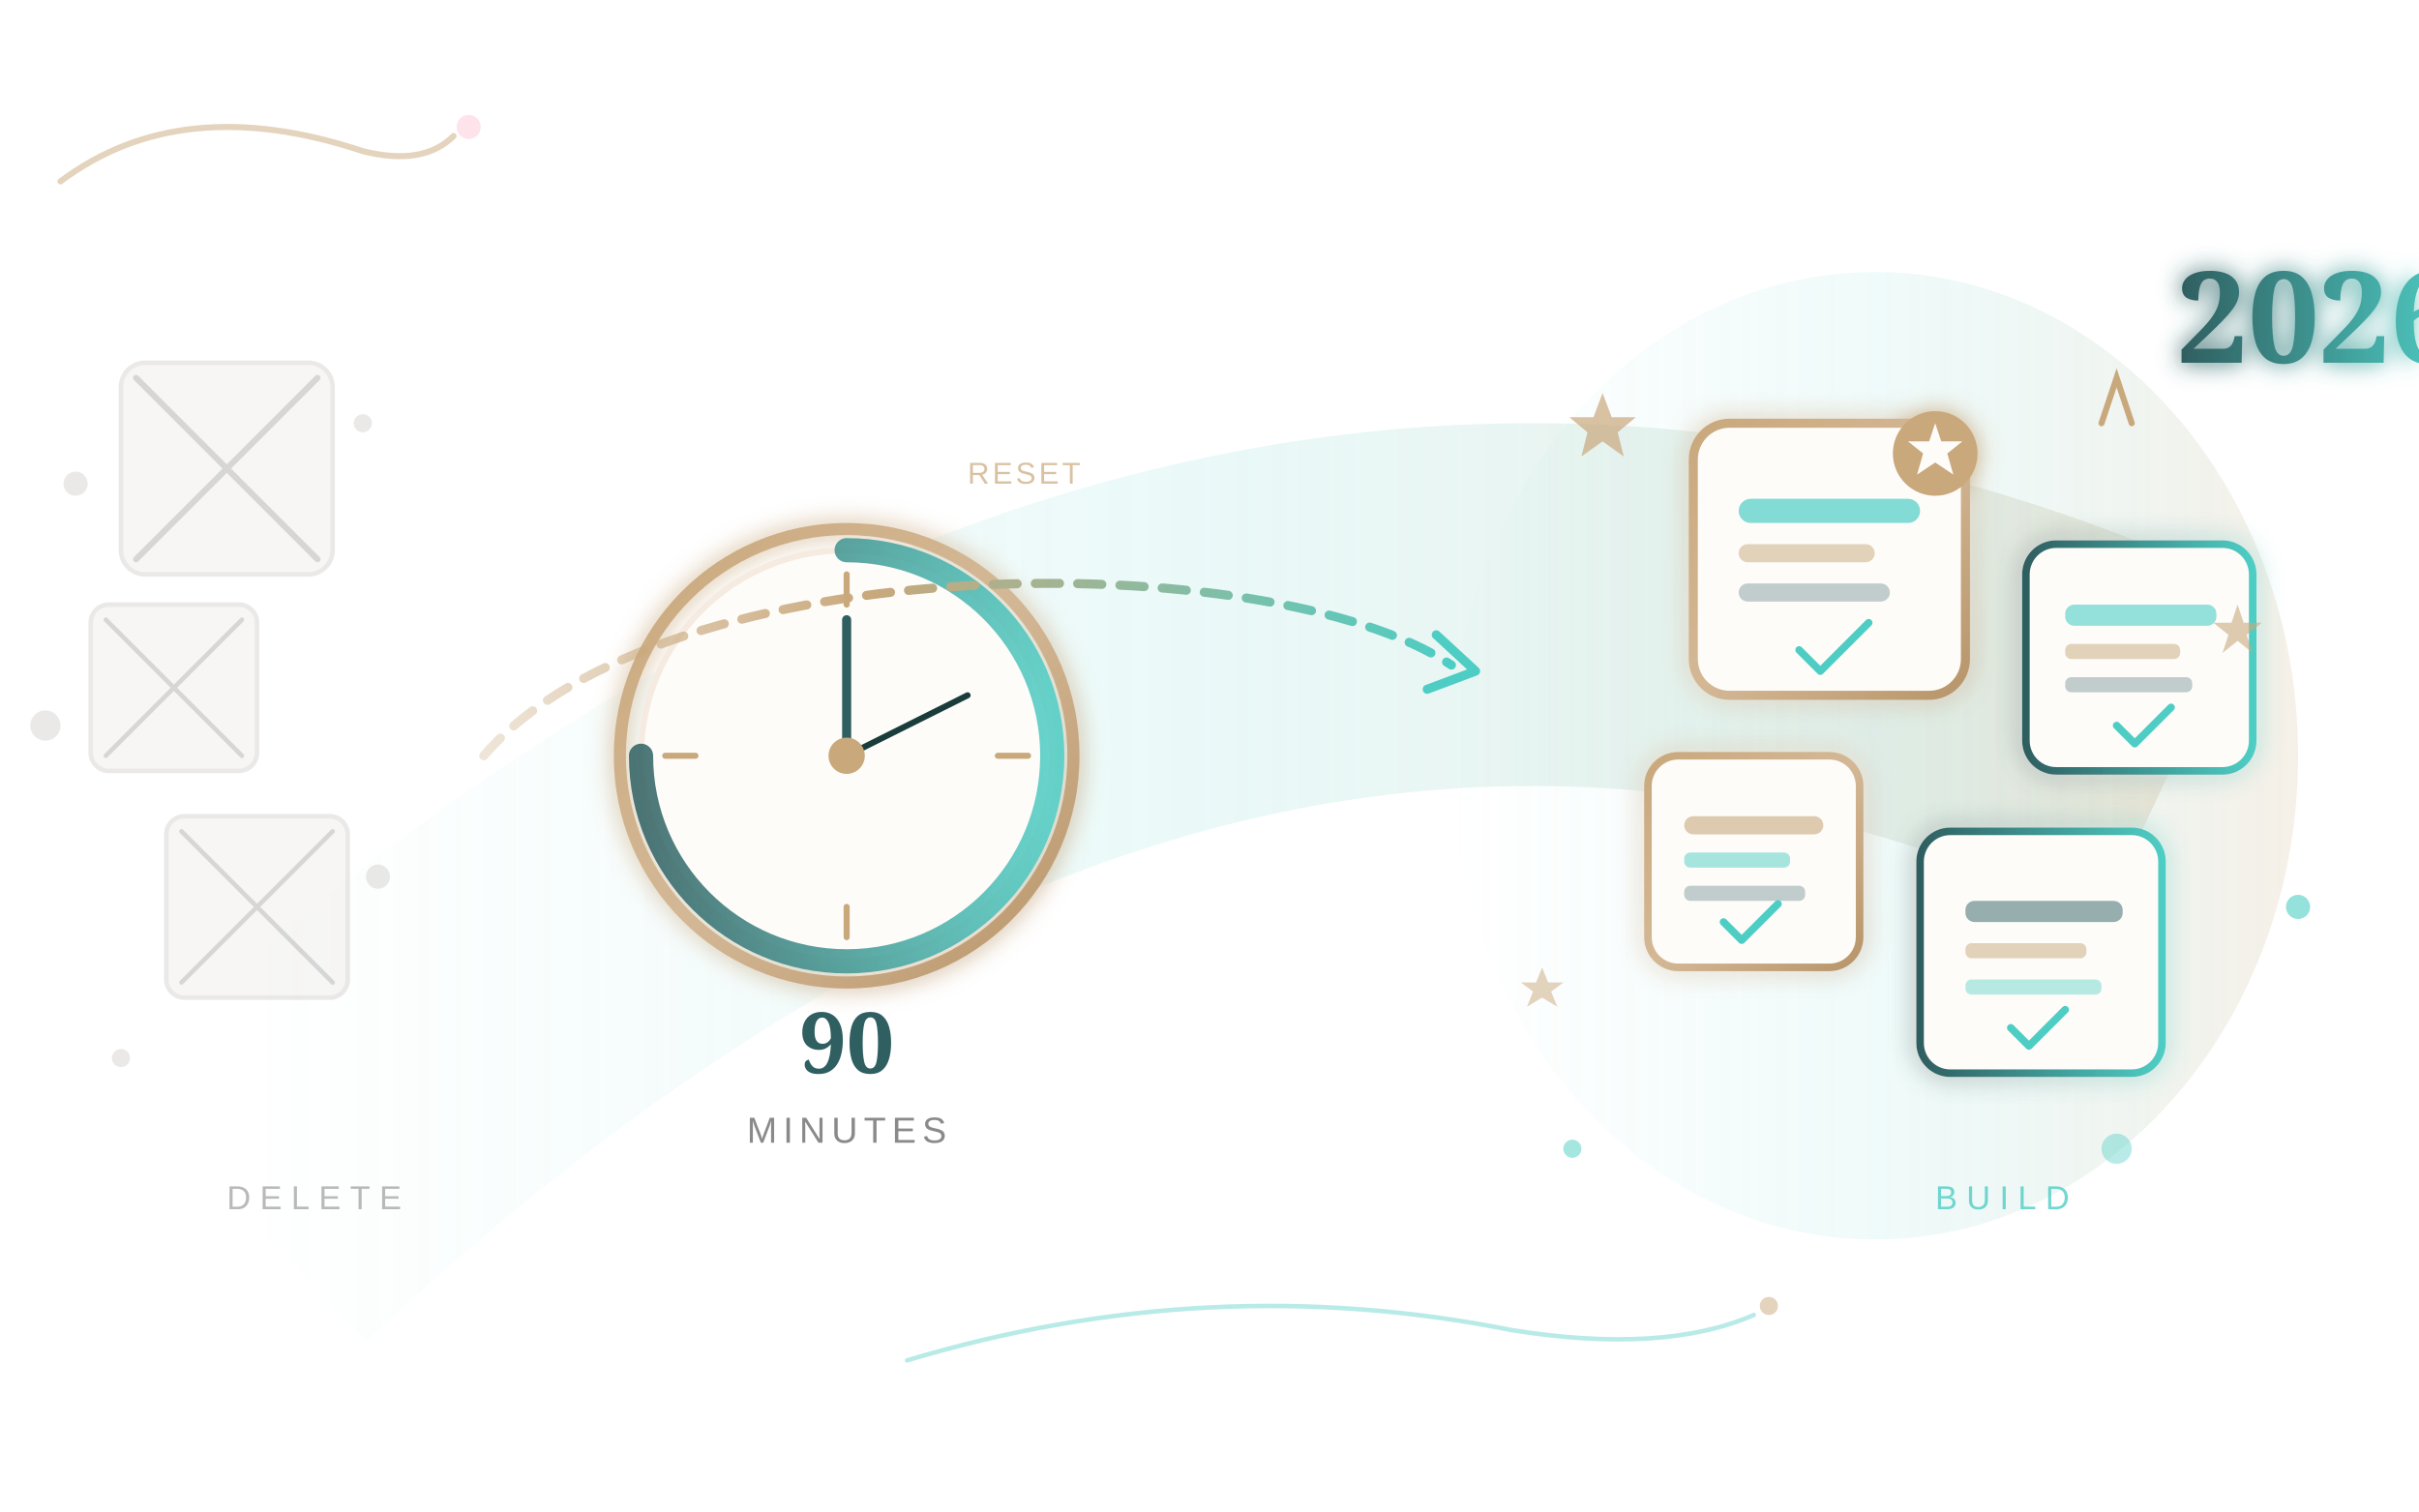
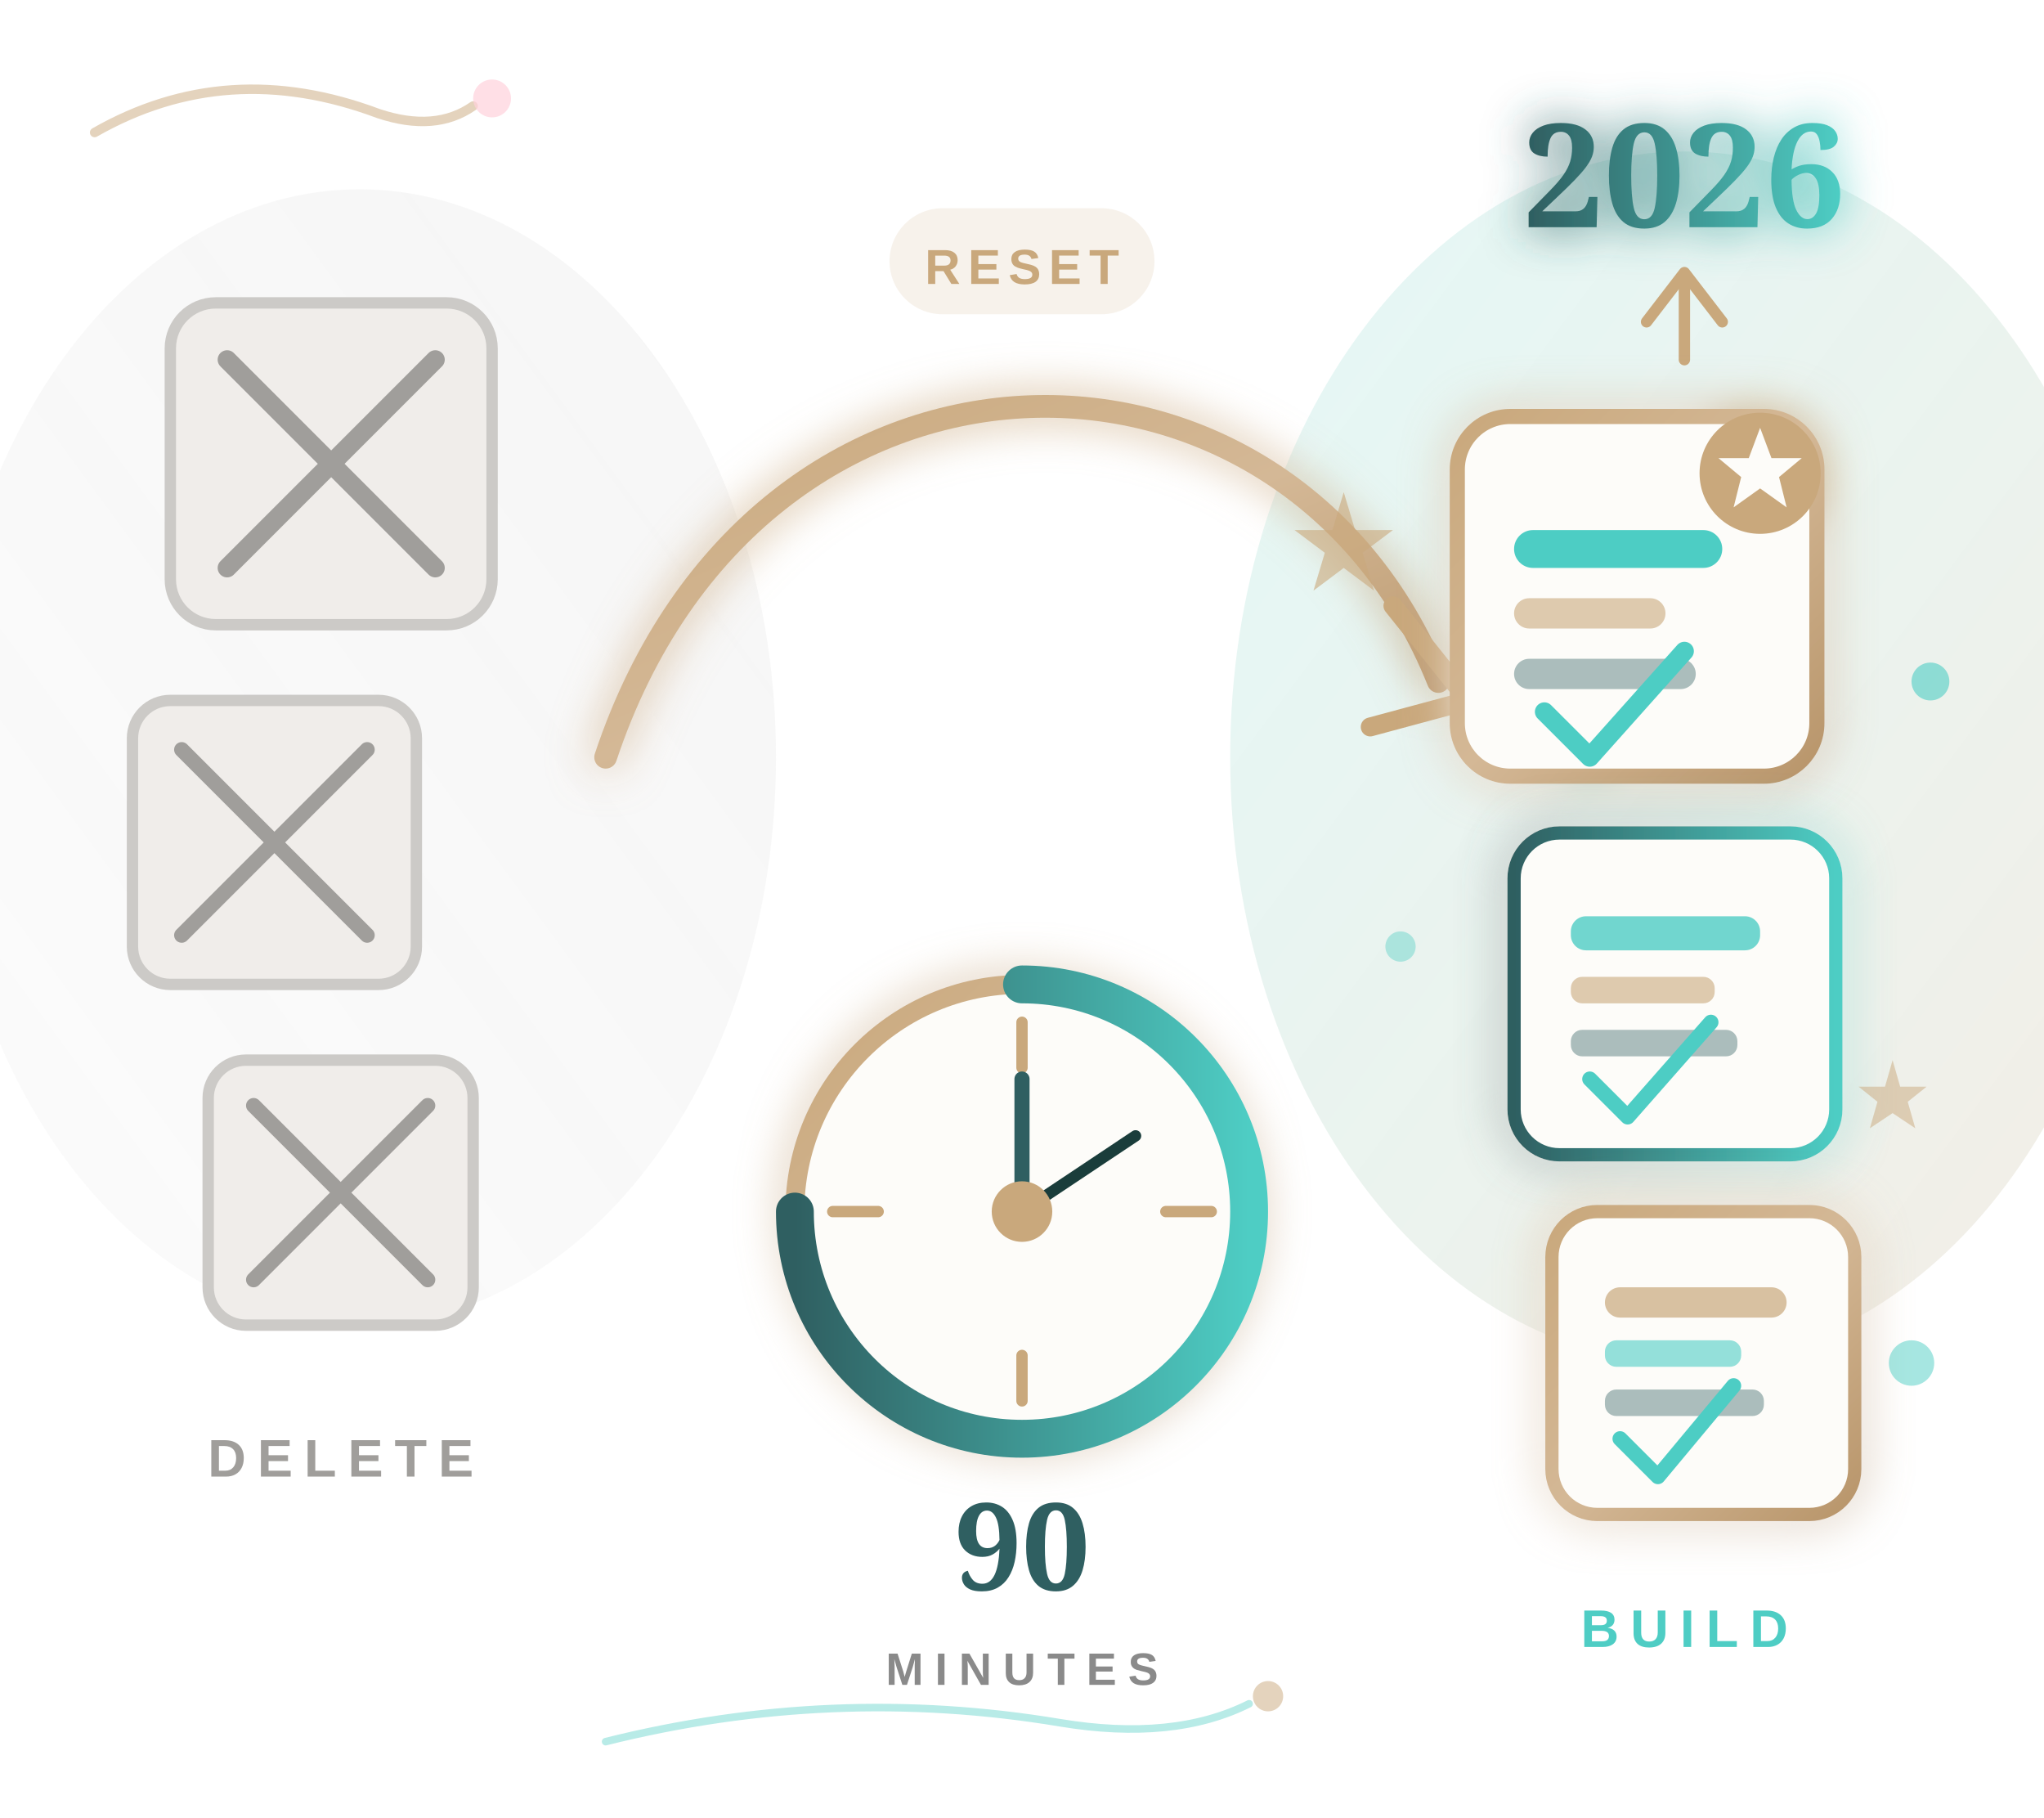
- <svg xmlns="http://www.w3.org/2000/svg" viewBox="0 0 800 500" fill="none">
+ <svg xmlns="http://www.w3.org/2000/svg" viewBox="0 0 540 480" fill="none">
  <defs>
    <linearGradient id="roseGoldGradient" x1="0%" y1="0%" x2="100%" y2="100%">
      <stop offset="0%" stop-color="#C9A87C" />
      <stop offset="50%" stop-color="#D4B896" />
      <stop offset="100%" stop-color="#B8956A" />
    </linearGradient>
    <linearGradient id="tealGradient" x1="0%" y1="0%" x2="100%" y2="0%">
      <stop offset="0%" stop-color="#2F5F61" />
      <stop offset="100%" stop-color="#4ECDC4" />
    </linearGradient>
-     <linearGradient id="fadeOutGradient" x1="0%" y1="0%" x2="100%" y2="0%">
-       <stop offset="0%" stop-color="#8A8A8A" stop-opacity="0.4" />
-       <stop offset="100%" stop-color="#8A8A8A" stop-opacity="0.1" />
+     <linearGradient id="tealVertical" x1="0%" y1="0%" x2="0%" y2="100%">
+       <stop offset="0%" stop-color="#4ECDC4" />
+       <stop offset="100%" stop-color="#2F5F61" />
    </linearGradient>
-     <linearGradient id="futureGlow" x1="0%" y1="50%" x2="100%" y2="50%">
-       <stop offset="0%" stop-color="#4ECDC4" stop-opacity="0" />
-       <stop offset="50%" stop-color="#4ECDC4" stop-opacity="0.3" />
-       <stop offset="100%" stop-color="#C9A87C" stop-opacity="0.6" />
+     <linearGradient id="futureGlow" x1="0%" y1="0%" x2="100%" y2="100%">
+       <stop offset="0%" stop-color="#4ECDC4" stop-opacity="0.15" />
+       <stop offset="100%" stop-color="#C9A87C" stop-opacity="0.2" />
    </linearGradient>
-     <linearGradient id="pathGradient" x1="0%" y1="0%" x2="100%" y2="0%">
-       <stop offset="0%" stop-color="#C9A87C" stop-opacity="0.3" />
-       <stop offset="40%" stop-color="#C9A87C" />
-       <stop offset="100%" stop-color="#4ECDC4" />
+     <linearGradient id="deleteGlow" x1="100%" y1="0%" x2="0%" y2="100%">
+       <stop offset="0%" stop-color="#8A8A8A" stop-opacity="0.08" />
+       <stop offset="100%" stop-color="#8A8A8A" stop-opacity="0.03" />
    </linearGradient>
    <filter id="softGlow" x="-50%" y="-50%" width="200%" height="200%">
-       <feGaussianBlur stdDeviation="8" result="blur" />
+       <feGaussianBlur stdDeviation="6" result="blur" />
      <feMerge>
        <feMergeNode in="blur" />
        <feMergeNode in="SourceGraphic" />
      </feMerge>
    </filter>
-     <filter id="subtleGlow" x="-30%" y="-30%" width="160%" height="160%">
-       <feGaussianBlur stdDeviation="4" result="blur" />
+     <filter id="strongGlow" x="-50%" y="-50%" width="200%" height="200%">
+       <feGaussianBlur stdDeviation="12" result="blur" />
      <feMerge>
        <feMergeNode in="blur" />
        <feMergeNode in="SourceGraphic" />
      </feMerge>
    </filter>
-     <clipPath id="clockClip">
-       <circle cx="115" cy="250" r="55" />
-     </clipPath>
  </defs>
-   <path d="M 80 400 Q 400 100 720 250" stroke="url(#futureGlow)" stroke-width="120" fill="none" opacity="0.4" />
-   <g opacity="0.35">
-     <rect x="40" y="120" width="70" height="70" rx="8" fill="#E8E4DF" stroke="#C4C0BB" stroke-width="1.5" />
-     <line x1="45" y1="125" x2="105" y2="185" stroke="#8A8A8A" stroke-width="2" stroke-linecap="round" />
-     <line x1="105" y1="125" x2="45" y2="185" stroke="#8A8A8A" stroke-width="2" stroke-linecap="round" />
-     <rect x="30" y="200" width="55" height="55" rx="6" fill="#E8E4DF" stroke="#C4C0BB" stroke-width="1.5" />
-     <line x1="35" y1="205" x2="80" y2="250" stroke="#8A8A8A" stroke-width="1.5" stroke-linecap="round" />
-     <line x1="80" y1="205" x2="35" y2="250" stroke="#8A8A8A" stroke-width="1.5" stroke-linecap="round" />
-     <rect x="55" y="270" width="60" height="60" rx="6" fill="#E8E4DF" stroke="#C4C0BB" stroke-width="1.5" />
-     <line x1="60" y1="275" x2="110" y2="325" stroke="#8A8A8A" stroke-width="1.5" stroke-linecap="round" />
-     <line x1="110" y1="275" x2="60" y2="325" stroke="#8A8A8A" stroke-width="1.5" stroke-linecap="round" />
-     <circle cx="25" cy="160" r="4" fill="#C4C0BB" />
-     <circle cx="120" cy="140" r="3" fill="#C4C0BB" />
-     <circle cx="15" cy="240" r="5" fill="#C4C0BB" />
-     <circle cx="125" cy="290" r="4" fill="#C4C0BB" />
-     <circle cx="40" cy="350" r="3" fill="#C4C0BB" />
+   <ellipse cx="95" cy="200" rx="110" ry="150" fill="url(#deleteGlow)" />
+   <ellipse cx="445" cy="200" rx="120" ry="160" fill="url(#futureGlow)" />
+   <g>
+     <rect x="45" y="80" width="85" height="85" rx="12" fill="#F0EDEA" stroke="#CCCAC7" stroke-width="3" />
+     <line x1="60" y1="95" x2="115" y2="150" stroke="#A09E9B" stroke-width="5" stroke-linecap="round" />
+     <line x1="115" y1="95" x2="60" y2="150" stroke="#A09E9B" stroke-width="5" stroke-linecap="round" />
  </g>
-   <circle cx="280" cy="250" r="75" fill="none" stroke="url(#roseGoldGradient)" stroke-width="4" filter="url(#subtleGlow)" />
-   <circle cx="280" cy="250" r="68" fill="#FDFCF9" stroke="#F5EBE0" stroke-width="2" />
-   <path d="M 280 182 A 68 68 0 1 1 212 250" fill="none" stroke="url(#tealGradient)" stroke-width="8" stroke-linecap="round" opacity="0.85" />
-   <g stroke="#C9A87C" stroke-width="2" stroke-linecap="round">
-     <line x1="280" y1="190" x2="280" y2="200" />
-     <line x1="340" y1="250" x2="330" y2="250" />
-     <line x1="280" y1="310" x2="280" y2="300" />
-     <line x1="220" y1="250" x2="230" y2="250" />
+   <g>
+     <rect x="35" y="185" width="75" height="75" rx="10" fill="#F0EDEA" stroke="#CCCAC7" stroke-width="3" />
+     <line x1="48" y1="198" x2="97" y2="247" stroke="#A09E9B" stroke-width="4" stroke-linecap="round" />
+     <line x1="97" y1="198" x2="48" y2="247" stroke="#A09E9B" stroke-width="4" stroke-linecap="round" />
  </g>
-   <line x1="280" y1="250" x2="280" y2="205" stroke="#2F5F61" stroke-width="3" stroke-linecap="round" />
-   <line x1="280" y1="250" x2="320" y2="230" stroke="#1A3D3B" stroke-width="2" stroke-linecap="round" />
-   <circle cx="280" cy="250" r="6" fill="#C9A87C" />
-   <text x="280" y="355" text-anchor="middle" font-family="Georgia, serif" font-size="28" font-weight="700" fill="#2F5F61">90</text>
-   <text x="280" y="378" text-anchor="middle" font-family="Arial, sans-serif" font-size="12" fill="#8A8A8A" letter-spacing="2">MINUTES</text>
-   <path d="M 160 250 C 220 180, 420 180, 480 220" stroke="url(#pathGradient)" stroke-width="3" fill="none" stroke-linecap="round" stroke-dasharray="8,6" />
-   <path d="M 475 210 L 488 222 L 472 228" stroke="#4ECDC4" stroke-width="3" fill="none" stroke-linecap="round" stroke-linejoin="round" />
-   <ellipse cx="620" cy="250" rx="140" ry="160" fill="url(#futureGlow)" opacity="0.3" />
-   <g filter="url(#subtleGlow)">
-     <rect x="560" y="140" width="90" height="90" rx="12" fill="#FDFCF9" stroke="url(#roseGoldGradient)" stroke-width="3" />
-     <circle cx="640" cy="150" r="14" fill="#C9A87C" />
-     <path d="M 640 140 L 642 146 L 649 146 L 644 150 L 646 157 L 640 153 L 634 157 L 636 150 L 631 146 L 638 146 Z" fill="#FDFCF9" />
-     <rect x="575" y="165" width="60" height="8" rx="4" fill="#4ECDC4" opacity="0.7" />
-     <rect x="575" y="180" width="45" height="6" rx="3" fill="#C9A87C" opacity="0.5" />
-     <rect x="575" y="193" width="50" height="6" rx="3" fill="#2F5F61" opacity="0.3" />
-     <rect x="670" y="180" width="75" height="75" rx="10" fill="#FDFCF9" stroke="url(#tealGradient)" stroke-width="2.5" />
-     <rect x="683" y="200" width="50" height="7" rx="3" fill="#4ECDC4" opacity="0.6" />
-     <rect x="683" y="213" width="38" height="5" rx="2" fill="#C9A87C" opacity="0.5" />
-     <rect x="683" y="224" width="42" height="5" rx="2" fill="#2F5F61" opacity="0.3" />
-     <rect x="545" y="250" width="70" height="70" rx="10" fill="#FDFCF9" stroke="url(#roseGoldGradient)" stroke-width="2.5" />
-     <rect x="557" y="270" width="46" height="6" rx="3" fill="#C9A87C" opacity="0.6" />
-     <rect x="557" y="282" width="35" height="5" rx="2" fill="#4ECDC4" opacity="0.5" />
-     <rect x="557" y="293" width="40" height="5" rx="2" fill="#2F5F61" opacity="0.3" />
-     <rect x="635" y="275" width="80" height="80" rx="10" fill="#FDFCF9" stroke="url(#tealGradient)" stroke-width="2.5" />
-     <rect x="650" y="298" width="52" height="7" rx="3" fill="#2F5F61" opacity="0.5" />
-     <rect x="650" y="312" width="40" height="5" rx="2" fill="#C9A87C" opacity="0.5" />
-     <rect x="650" y="324" width="45" height="5" rx="2" fill="#4ECDC4" opacity="0.4" />
+   <g>
+     <rect x="55" y="280" width="70" height="70" rx="10" fill="#F0EDEA" stroke="#CCCAC7" stroke-width="3" />
+     <line x1="67" y1="292" x2="113" y2="338" stroke="#A09E9B" stroke-width="4" stroke-linecap="round" />
+     <line x1="113" y1="292" x2="67" y2="338" stroke="#A09E9B" stroke-width="4" stroke-linecap="round" />
  </g>
-   <g stroke="#4ECDC4" stroke-width="2.5" stroke-linecap="round" stroke-linejoin="round" fill="none">
-     <path d="M 595 215 L 602 222 L 618 206" />
-     <path d="M 700 240 L 706 246 L 718 234" />
-     <path d="M 570 305 L 576 311 L 588 299" />
-     <path d="M 665 340 L 671 346 L 683 334" />
+   <text x="90" y="390" text-anchor="middle" font-family="Arial, sans-serif" font-size="14" font-weight="600" fill="#A09E9B" letter-spacing="3">DELETE</text>
+   <path d="M 160 200 C 200 80, 340 80, 380 180" stroke="url(#roseGoldGradient)" stroke-width="6" fill="none" stroke-linecap="round" filter="url(#softGlow)" />
+   <path d="M 368 160 L 388 185 L 362 192" stroke="#C9A87C" stroke-width="5" fill="none" stroke-linecap="round" stroke-linejoin="round" />
+   <rect x="235" y="55" width="70" height="28" rx="14" fill="#C9A87C" opacity="0.15" />
+   <text x="270" y="75" text-anchor="middle" font-family="Arial, sans-serif" font-size="13" font-weight="700" fill="#C9A87C" letter-spacing="2">RESET</text>
+   <circle cx="270" cy="320" r="60" fill="#FDFCF9" stroke="url(#roseGoldGradient)" stroke-width="5" filter="url(#softGlow)" />
+   <path d="M 270 260 A 60 60 0 1 1 210 320" fill="none" stroke="url(#tealGradient)" stroke-width="10" stroke-linecap="round" />
+   <g stroke="#C9A87C" stroke-width="3" stroke-linecap="round">
+     <line x1="270" y1="270" x2="270" y2="282" />
+     <line x1="320" y1="320" x2="308" y2="320" />
+     <line x1="270" y1="370" x2="270" y2="358" />
+     <line x1="220" y1="320" x2="232" y2="320" />
  </g>
-   <text x="720" y="120" font-family="Georgia, serif" font-size="42" font-weight="700" fill="url(#tealGradient)" filter="url(#subtleGlow)">2026</text>
-   <path d="M 695 140 L 700 125 L 705 140" stroke="#C9A87C" stroke-width="2" fill="none" stroke-linecap="round" />
+   <line x1="270" y1="320" x2="270" y2="285" stroke="#2F5F61" stroke-width="4" stroke-linecap="round" />
+   <line x1="270" y1="320" x2="300" y2="300" stroke="#1A3D3B" stroke-width="3" stroke-linecap="round" />
+   <circle cx="270" cy="320" r="8" fill="#C9A87C" />
+   <text x="270" y="420" text-anchor="middle" font-family="Georgia, serif" font-size="32" font-weight="700" fill="#2F5F61">90</text>
+   <text x="270" y="445" text-anchor="middle" font-family="Arial, sans-serif" font-size="12" font-weight="600" fill="#8A8A8A" letter-spacing="3">MINUTES</text>
+   <text x="445" y="60" text-anchor="middle" font-family="Georgia, serif" font-size="38" font-weight="700" fill="url(#tealGradient)" filter="url(#softGlow)">2026</text>
+   <path d="M 445 75 L 445 95" stroke="#C9A87C" stroke-width="3" stroke-linecap="round" />
+   <path d="M 435 85 L 445 72 L 455 85" stroke="#C9A87C" stroke-width="3" fill="none" stroke-linecap="round" stroke-linejoin="round" />
+   <g filter="url(#softGlow)">
+     <rect x="385" y="110" width="95" height="95" rx="14" fill="#FDFCF9" stroke="url(#roseGoldGradient)" stroke-width="4" />
+     <circle cx="465" cy="125" r="16" fill="#C9A87C" />
+     <path d="M 465 113 L 468 121 L 476 121 L 470 126 L 472 134 L 465 129 L 458 134 L 460 126 L 454 121 L 462 121 Z" fill="#FDFCF9" />
+     <rect x="400" y="140" width="55" height="10" rx="5" fill="#4ECDC4" />
+     <rect x="400" y="158" width="40" height="8" rx="4" fill="#C9A87C" opacity="0.6" />
+     <rect x="400" y="174" width="48" height="8" rx="4" fill="#2F5F61" opacity="0.4" />
+     <path d="M 408 188 L 420 200 L 445 172" stroke="#4ECDC4" stroke-width="5" stroke-linecap="round" stroke-linejoin="round" fill="none" />
+   </g>
+   <g filter="url(#softGlow)">
+     <rect x="400" y="220" width="85" height="85" rx="12" fill="#FDFCF9" stroke="url(#tealGradient)" stroke-width="3.5" />
+     <rect x="415" y="242" width="50" height="9" rx="4" fill="#4ECDC4" opacity="0.8" />
+     <rect x="415" y="258" width="38" height="7" rx="3" fill="#C9A87C" opacity="0.6" />
+     <rect x="415" y="272" width="44" height="7" rx="3" fill="#2F5F61" opacity="0.4" />
+     <path d="M 420 285 L 430 295 L 452 270" stroke="#4ECDC4" stroke-width="4" stroke-linecap="round" stroke-linejoin="round" fill="none" />
+   </g>
+   <g filter="url(#softGlow)">
+     <rect x="410" y="320" width="80" height="80" rx="12" fill="#FDFCF9" stroke="url(#roseGoldGradient)" stroke-width="3.5" />
+     <rect x="424" y="340" width="48" height="8" rx="4" fill="#C9A87C" opacity="0.7" />
+     <rect x="424" y="354" width="36" height="7" rx="3" fill="#4ECDC4" opacity="0.6" />
+     <rect x="424" y="367" width="42" height="7" rx="3" fill="#2F5F61" opacity="0.4" />
+     <path d="M 428 380 L 438 390 L 458 366" stroke="#4ECDC4" stroke-width="4" stroke-linecap="round" stroke-linejoin="round" fill="none" />
+   </g>
+   <text x="445" y="435" text-anchor="middle" font-family="Arial, sans-serif" font-size="14" font-weight="600" fill="#4ECDC4" letter-spacing="3">BUILD</text>
  <g fill="#C9A87C">
-     <path d="M 530 130 L 533 138 L 541 138 L 535 143 L 537 151 L 530 146 L 523 151 L 525 143 L 519 138 L 527 138 Z" opacity="0.7" />
-     <path d="M 740 200 L 742 206 L 748 206 L 743 210 L 745 216 L 740 212 L 735 216 L 737 210 L 732 206 L 738 206 Z" opacity="0.6" />
-     <path d="M 510 320 L 512 325 L 517 325 L 513 328 L 515 333 L 510 330 L 505 333 L 507 328 L 503 325 L 508 325 Z" opacity="0.5" />
+     <path d="M 355 130 L 358 140 L 368 140 L 360 146 L 363 156 L 355 150 L 347 156 L 350 146 L 342 140 L 352 140 Z" opacity="0.6" />
+     <path d="M 500 280 L 502 287 L 509 287 L 504 291 L 506 298 L 500 294 L 494 298 L 496 291 L 491 287 L 498 287 Z" opacity="0.5" />
  </g>
-   <g fill="#4ECDC4">
-     <circle cx="760" cy="300" r="4" opacity="0.6" />
-     <circle cx="520" cy="380" r="3" opacity="0.5" />
-     <circle cx="700" cy="380" r="5" opacity="0.4" />
-   </g>
-   <path d="M 20 60 Q 60 30, 120 50 Q 140 55, 150 45" stroke="#C9A87C" stroke-width="2" fill="none" opacity="0.5" stroke-linecap="round" />
-   <circle cx="155" cy="42" r="4" fill="#FFD1DC" opacity="0.6" />
-   <path d="M 300 450 Q 400 420, 500 440 Q 550 448, 580 435" stroke="#4ECDC4" stroke-width="1.5" fill="none" opacity="0.4" stroke-linecap="round" />
-   <circle cx="585" cy="432" r="3" fill="#C9A87C" opacity="0.5" />
-   <text x="75" y="400" font-family="Arial, sans-serif" font-size="11" fill="#8A8A8A" letter-spacing="3" opacity="0.6">DELETE</text>
-   <text x="640" y="400" font-family="Arial, sans-serif" font-size="11" fill="#4ECDC4" letter-spacing="3" opacity="0.8">BUILD</text>
-   <text x="320" y="160" font-family="Arial, sans-serif" font-size="10" fill="#C9A87C" letter-spacing="1" opacity="0.7">RESET</text>
+   <circle cx="505" cy="360" r="6" fill="#4ECDC4" opacity="0.5" />
+   <circle cx="370" cy="250" r="4" fill="#4ECDC4" opacity="0.4" />
+   <circle cx="510" cy="180" r="5" fill="#4ECDC4" opacity="0.6" />
+   <path d="M 25 35 Q 60 15, 100 30 Q 115 35, 125 28" stroke="#C9A87C" stroke-width="2.5" fill="none" opacity="0.5" stroke-linecap="round" />
+   <circle cx="130" cy="26" r="5" fill="#FFD1DC" opacity="0.7" />
+   <path d="M 160 460 Q 220 445, 280 455 Q 310 460, 330 450" stroke="#4ECDC4" stroke-width="2" fill="none" opacity="0.4" stroke-linecap="round" />
+   <circle cx="335" cy="448" r="4" fill="#C9A87C" opacity="0.5" />
</svg>
